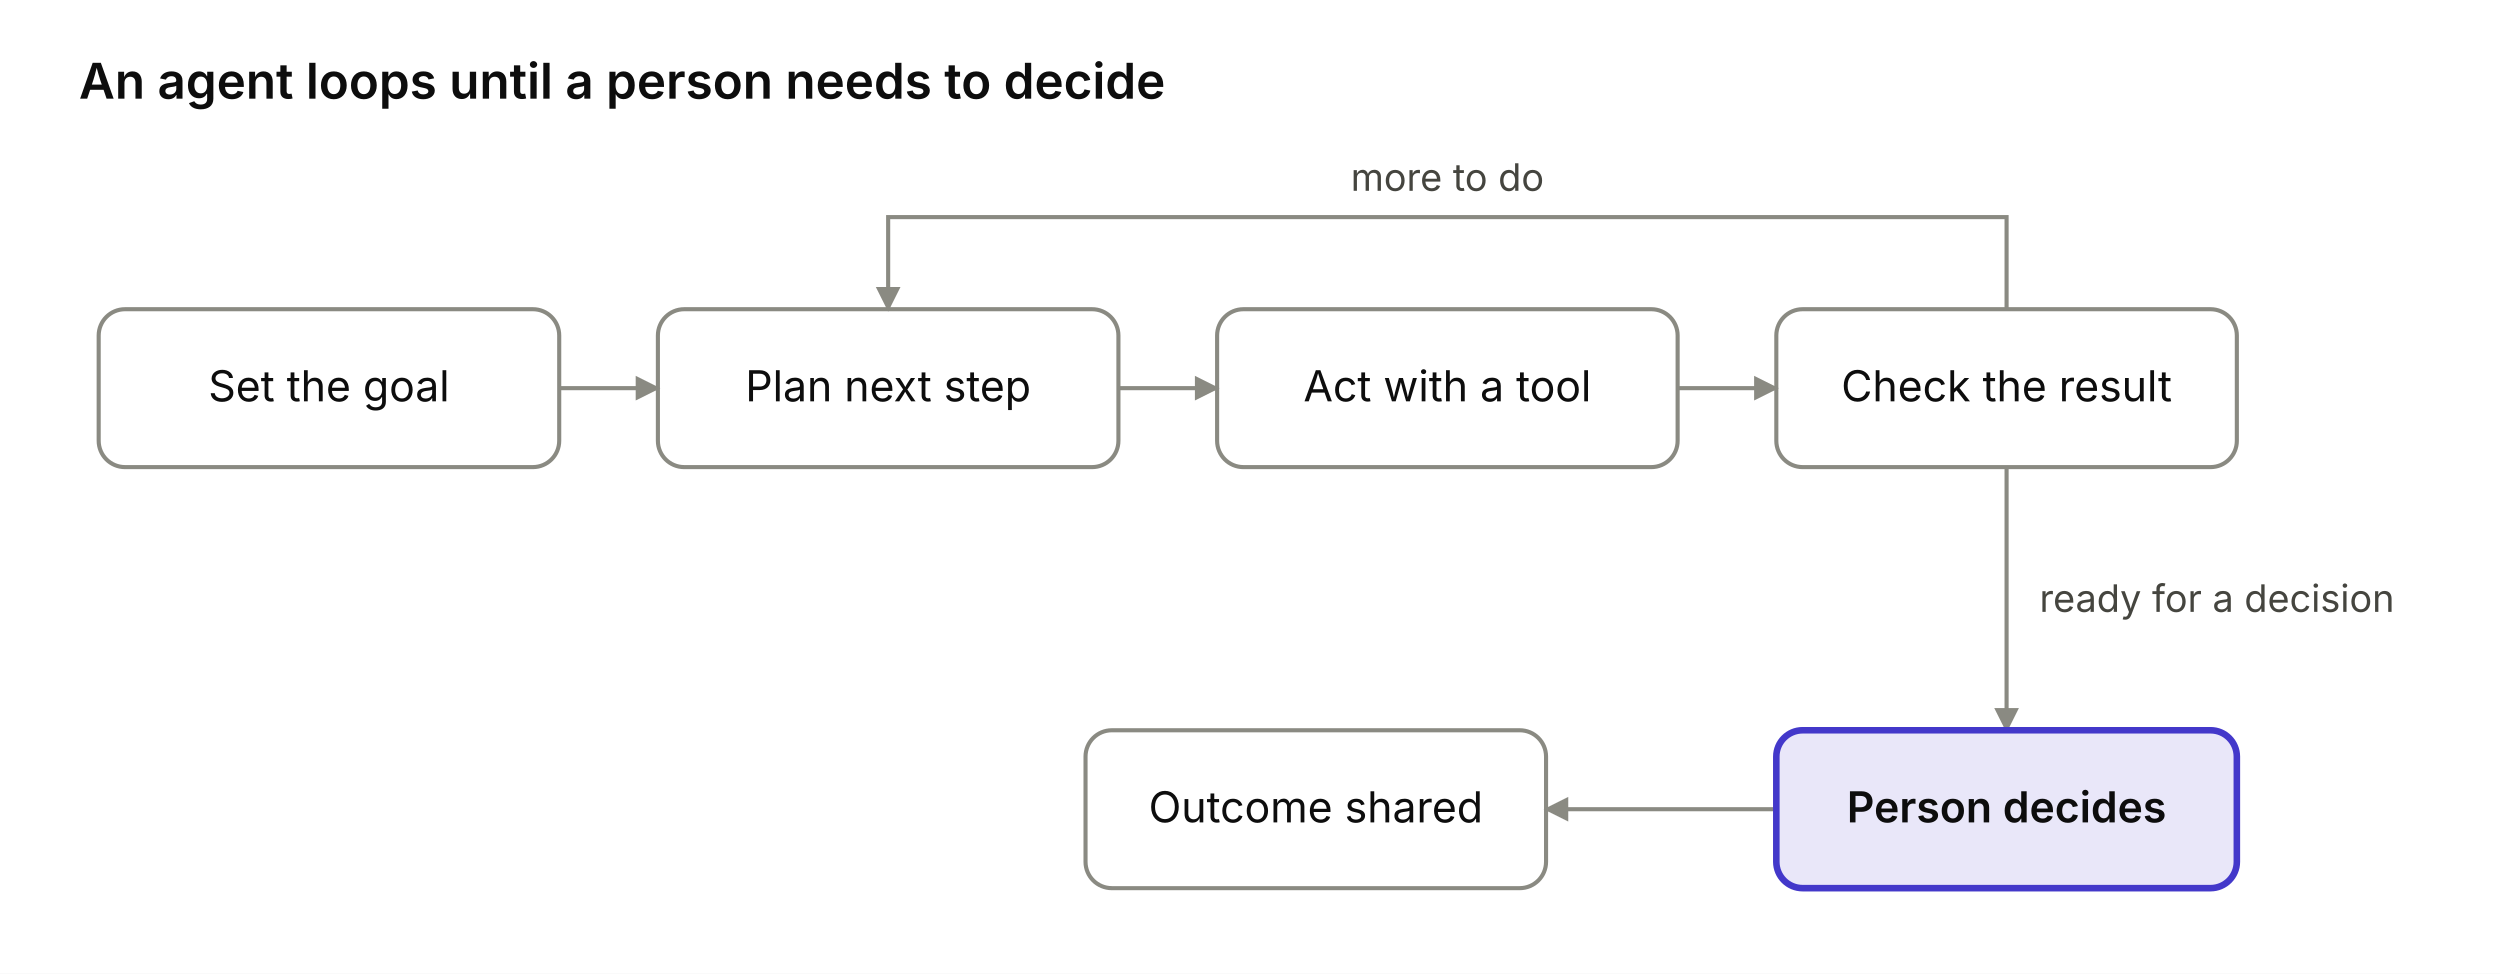
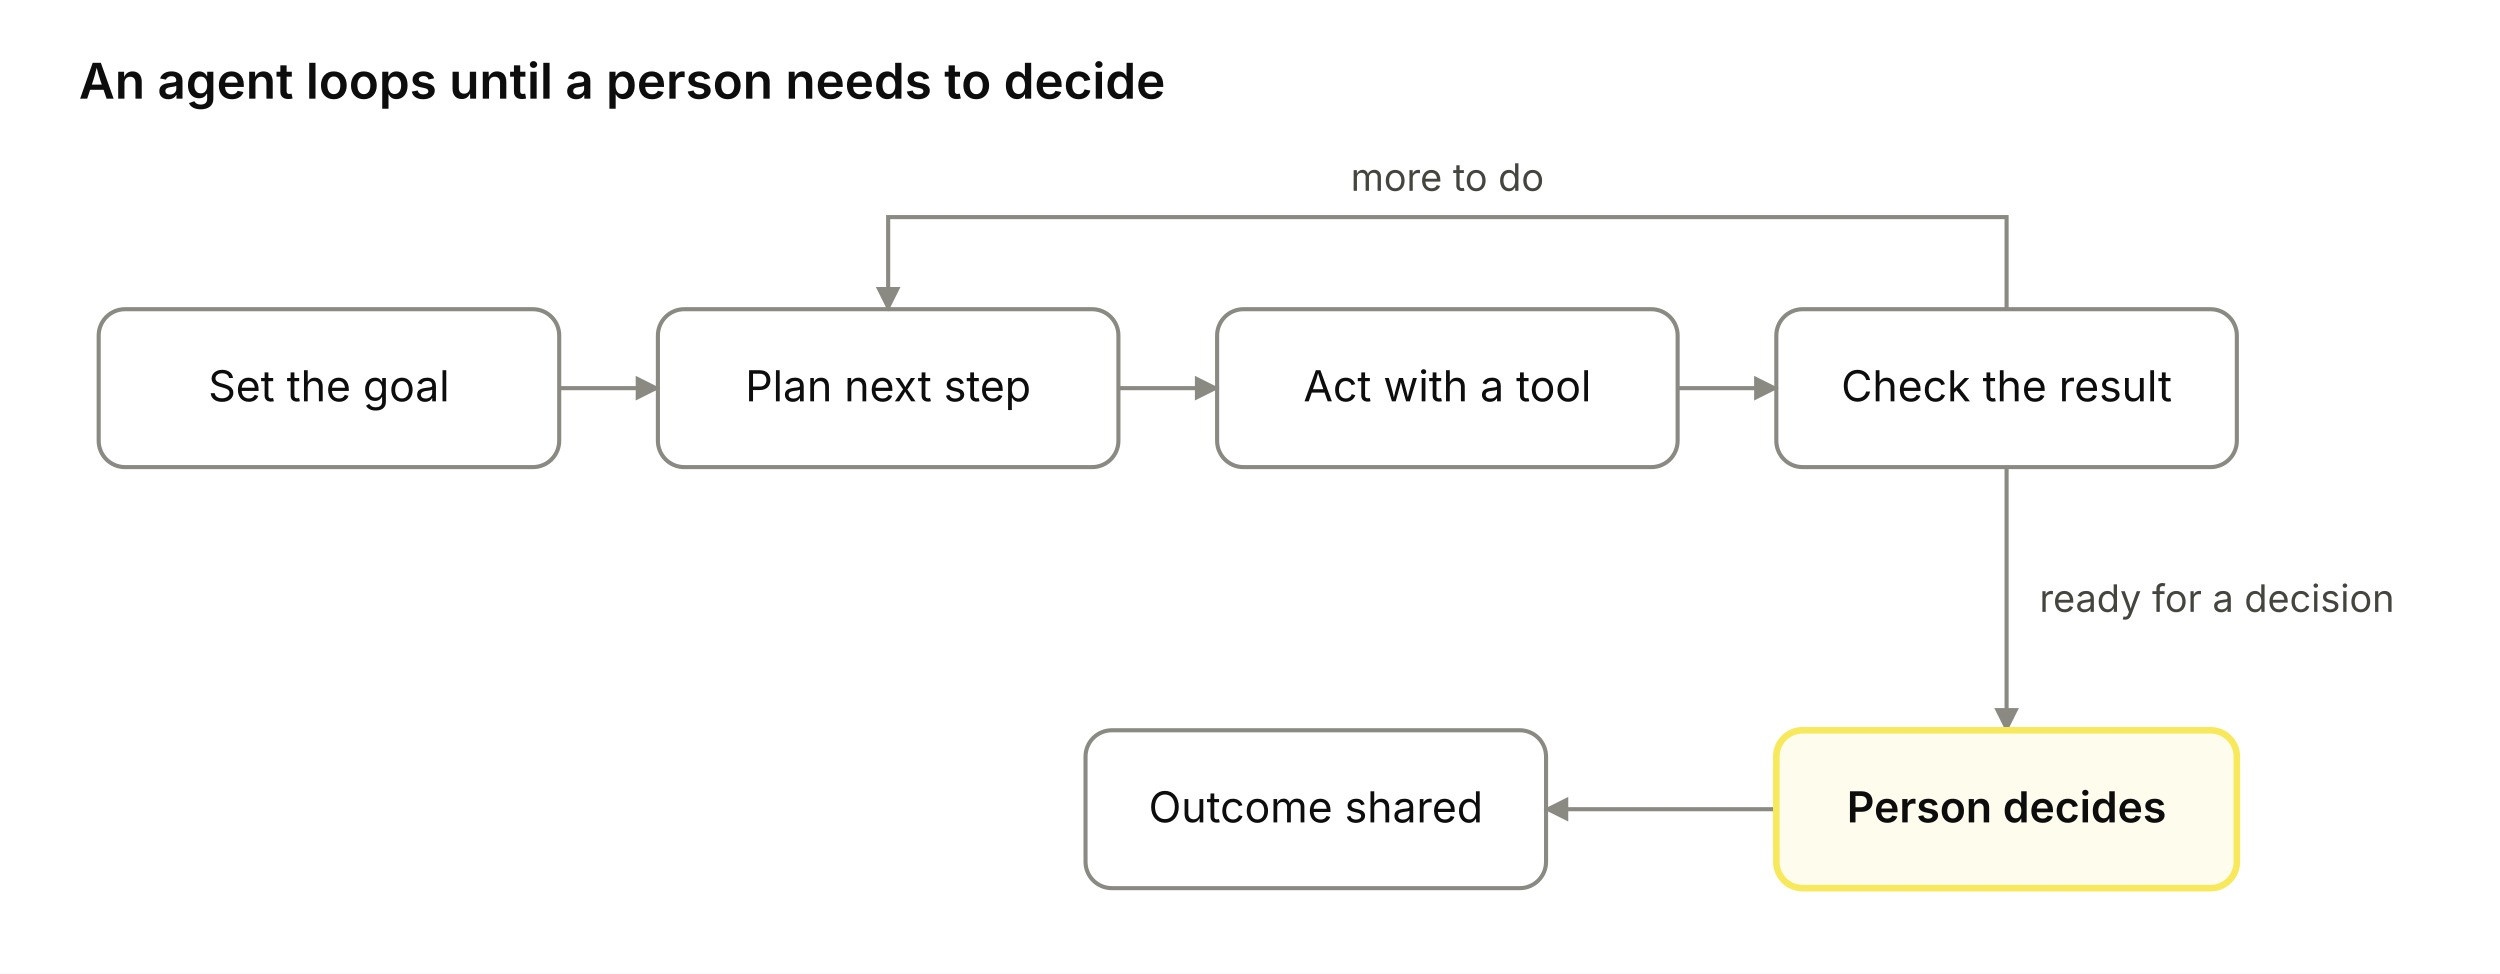
<svg xmlns="http://www.w3.org/2000/svg" font-family="Inter, Helvetica, Arial, sans-serif" viewBox="0 0 760 296" role="img" aria-label="An agent loops until a person needs to decide" font-size="13">
  <rect width="100%" height="100%" fill="#FFFFFF" />
  <defs>
    <marker id="loop-arrow" viewBox="0 0 10 10" refX="9" refY="5" markerWidth="6" markerHeight="6" orient="auto-start-reverse">
      <path d="M0 0L10 5L0 10z" fill="#8A8A82" />
    </marker>
  </defs>
  <text x="24" y="30" font-size="15" font-weight="600" fill="#0D0D0D">An agent loops until a person needs to decide</text>
  <g fill="none" stroke="#8A8A82" stroke-width="1.25">
    <path d="M170 118H200" marker-end="url(#loop-arrow)" />
    <path d="M340 118H370" marker-end="url(#loop-arrow)" />
    <path d="M510 118H540" marker-end="url(#loop-arrow)" />
    <path d="M610 94V66H270V94" marker-end="url(#loop-arrow)" />
    <path d="M610 142V222" marker-end="url(#loop-arrow)" />
    <path d="M540 246H470" marker-end="url(#loop-arrow)" />
  </g>
  <g>
    <rect x="30" y="94" width="140" height="48" rx="8" fill="none" fill-opacity="1" stroke="#8A8A82" stroke-width="1.25" />
    <text x="100" y="122" text-anchor="middle" fill="#0D0D0D">Set the goal</text>
  </g>
  <g>
    <rect x="200" y="94" width="140" height="48" rx="8" fill="none" fill-opacity="1" stroke="#8A8A82" stroke-width="1.25" />
    <text x="270" y="122" text-anchor="middle" fill="#0D0D0D">Plan next step</text>
  </g>
  <g>
    <rect x="370" y="94" width="140" height="48" rx="8" fill="none" fill-opacity="1" stroke="#8A8A82" stroke-width="1.25" />
    <text x="440" y="122" text-anchor="middle" fill="#0D0D0D">Act with a tool</text>
  </g>
  <g>
    <rect x="540" y="94" width="140" height="48" rx="8" fill="none" fill-opacity="1" stroke="#8A8A82" stroke-width="1.25" />
    <text x="610" y="122" text-anchor="middle" fill="#0D0D0D">Check the result</text>
  </g>
  <g>
-     <rect x="540" y="222" width="140" height="48" rx="8" fill="#4338CA" fill-opacity="0.12" stroke="#4338CA" stroke-width="2" />
+     <rect x="540" y="222" width="140" height="48" rx="8" fill="#F7E85C" fill-opacity="0.12" stroke="#F7E85C" stroke-width="2" />
    <text x="610" y="250" text-anchor="middle" font-weight="600" fill="#0D0D0D">Person decides</text>
  </g>
  <g>
    <rect x="330" y="222" width="140" height="48" rx="8" fill="none" fill-opacity="1" stroke="#8A8A82" stroke-width="1.25" />
    <text x="400" y="250" text-anchor="middle" fill="#0D0D0D">Outcome shared</text>
  </g>
  <text x="440" y="58" text-anchor="middle" font-size="11.5" fill="#45453F">more to do</text>
  <text x="620" y="186" font-size="11.5" fill="#45453F">ready for a decision</text>
</svg>
